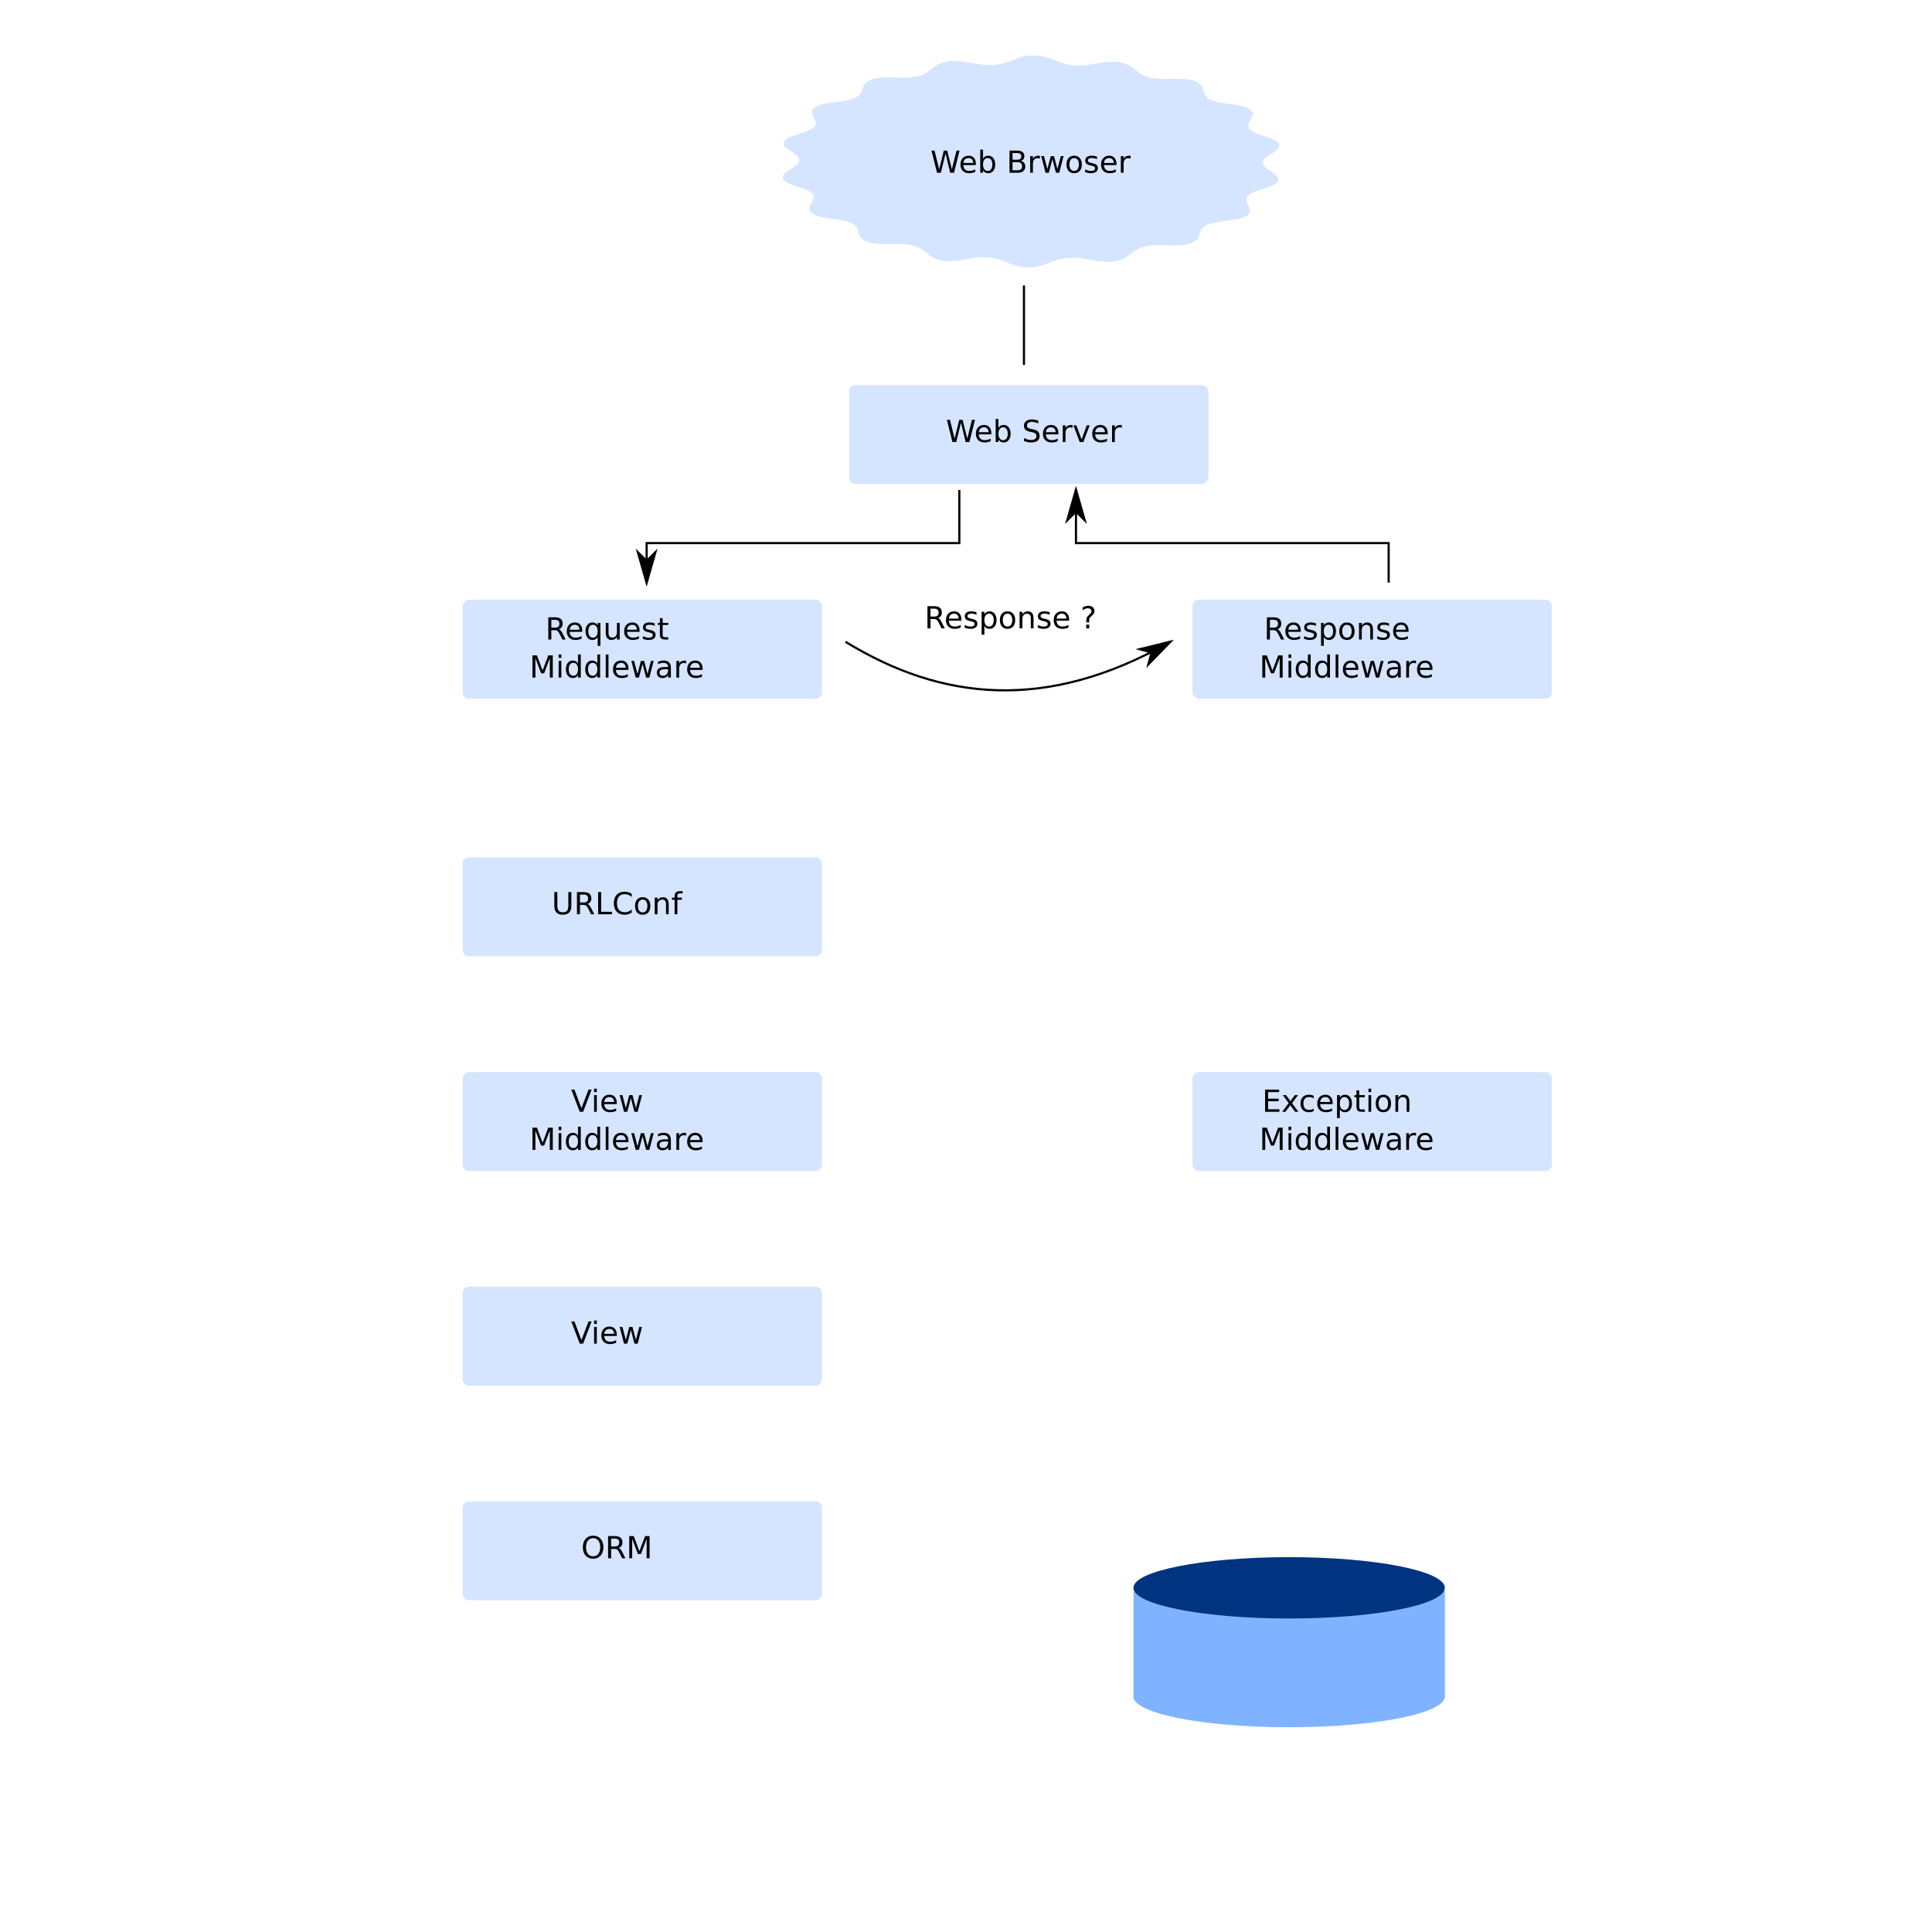
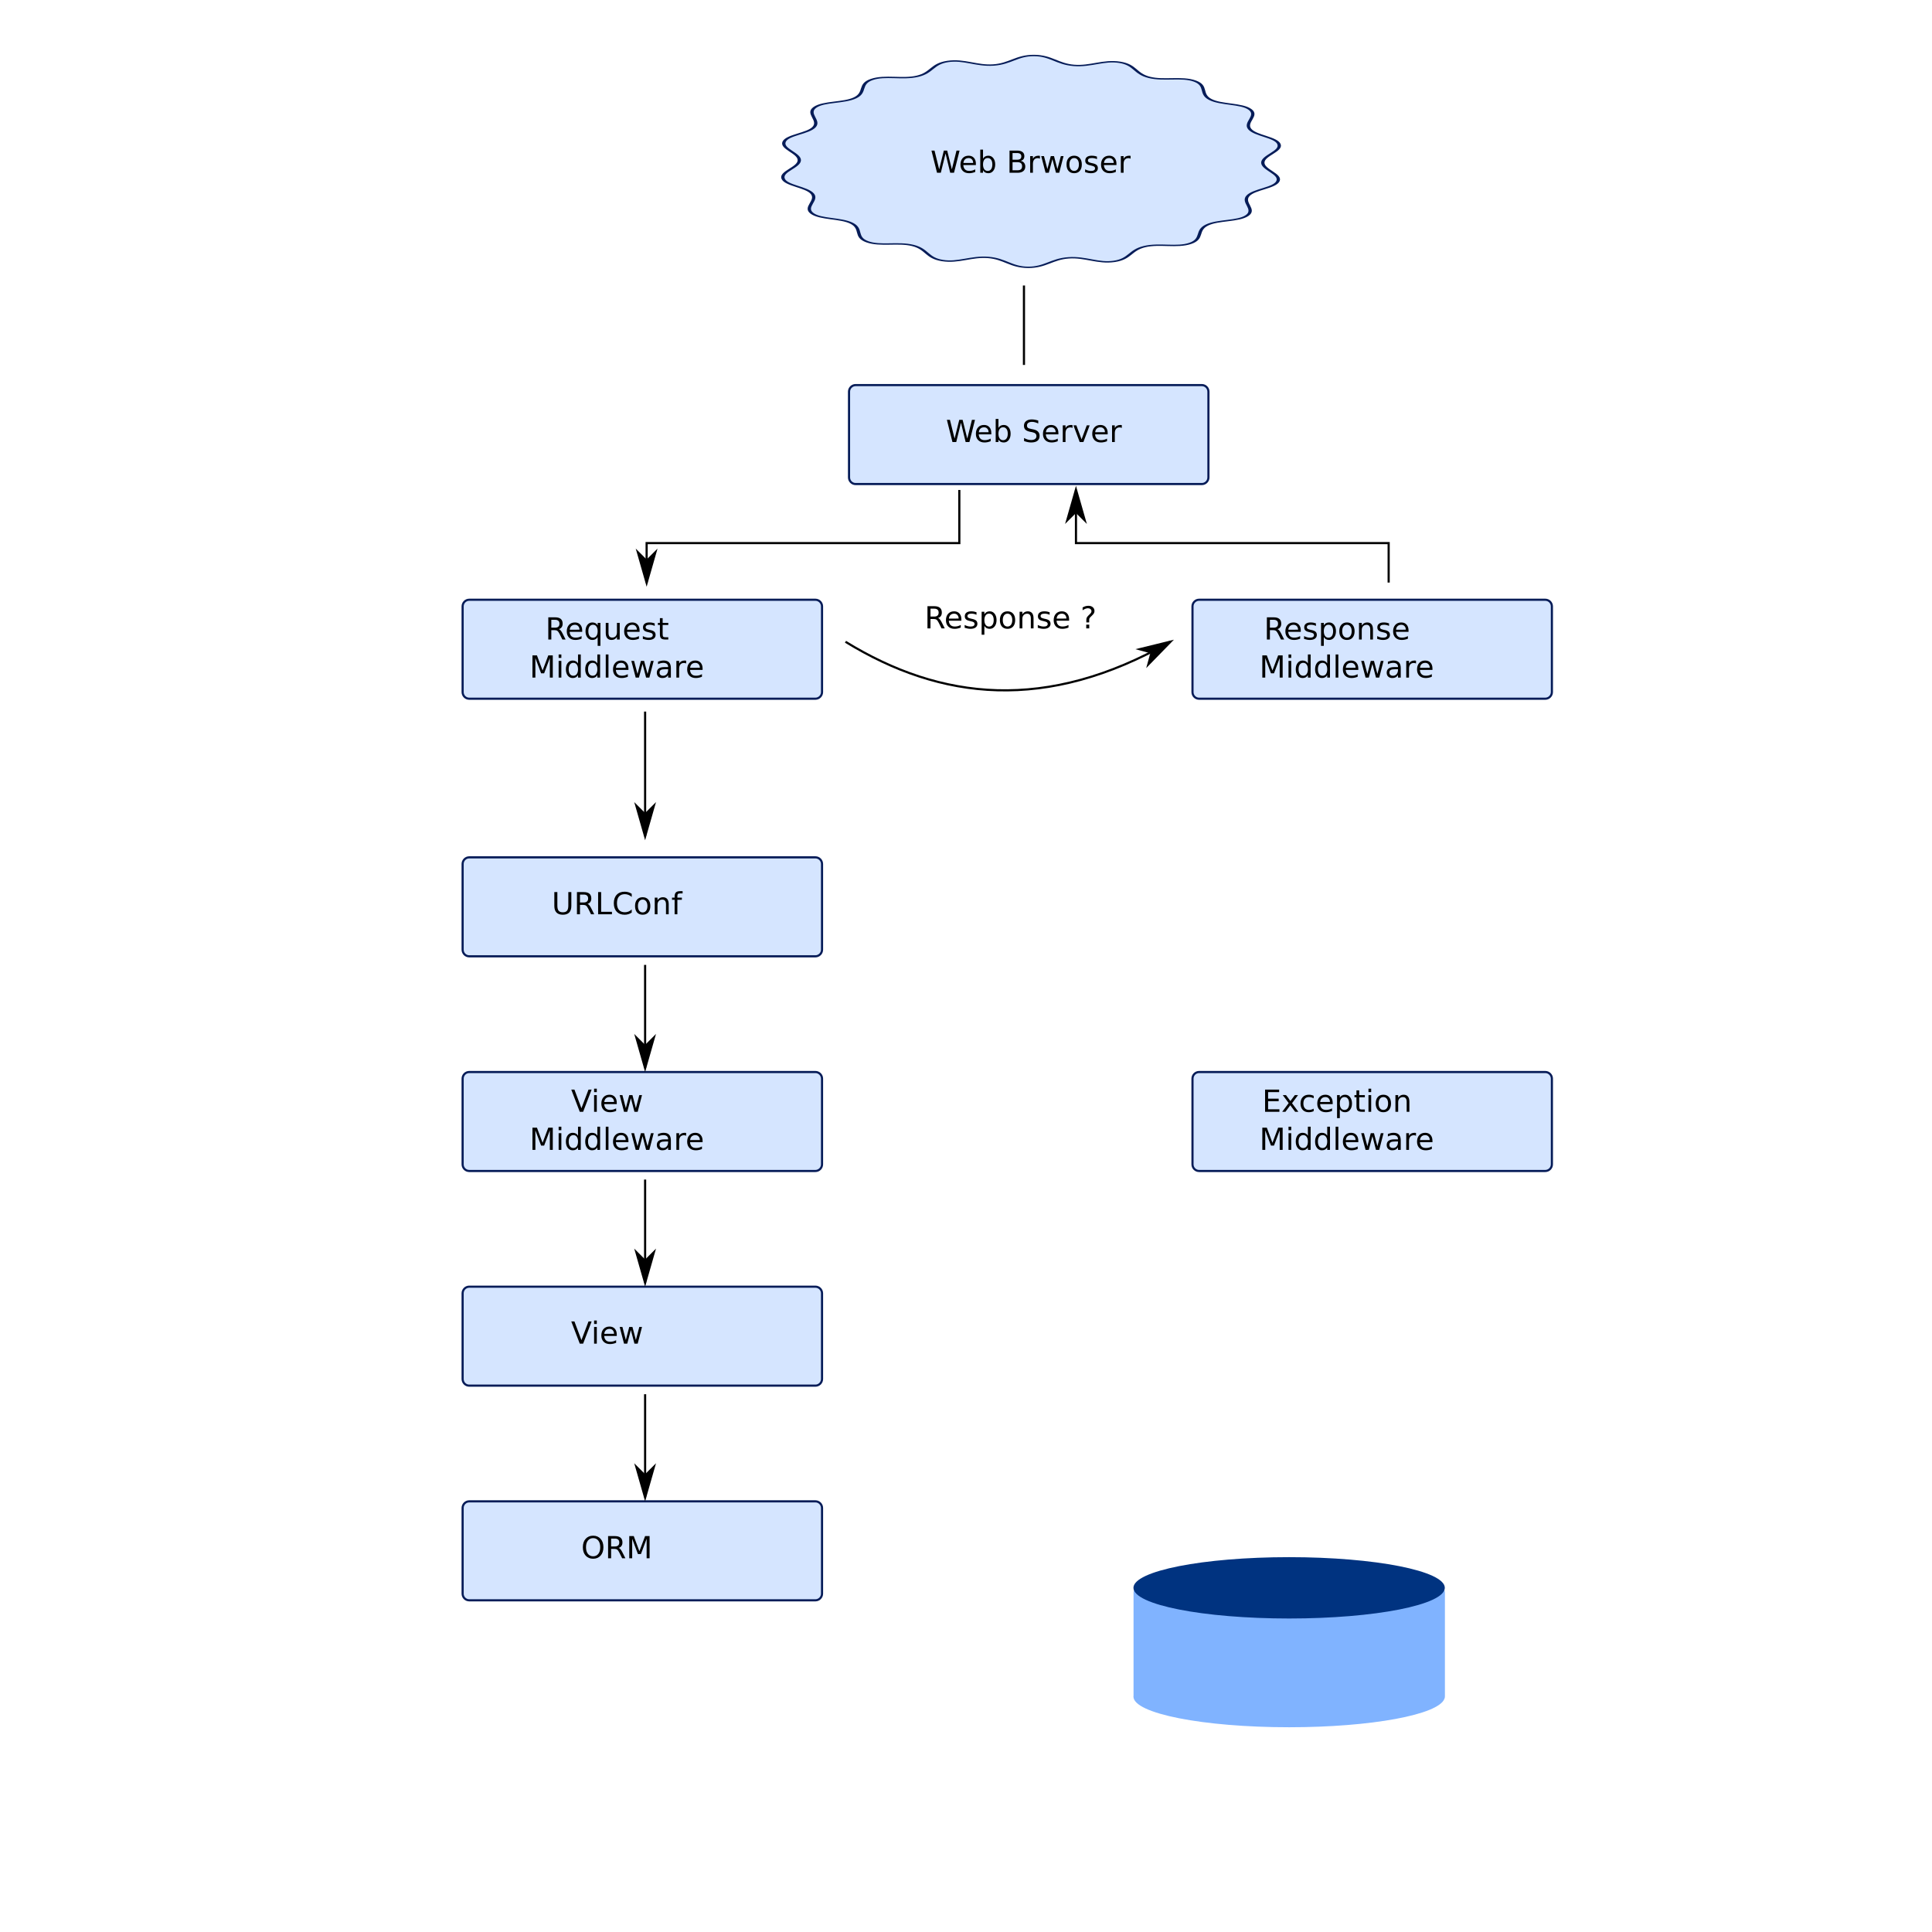
<svg xmlns="http://www.w3.org/2000/svg" width="900" height="900" id="svg2" version="1.0">
  <defs id="defs4">
    <marker orient="auto" refY="0.0" refX="0.0" id="Arrow1Lstart" style="overflow:visible">
      <path id="path5115" d="M 0.0,0.0 L 5.0,-5.0 L -12.5,0.0 L 5.0,5.0 L 0.0,0.0 z " style="fill-rule:evenodd;stroke:#000000;stroke-width:1.0pt;marker-start:none" transform="scale(0.8) translate(12.5,0)" />
    </marker>
    <marker orient="auto" refY="0.0" refX="0.0" id="Arrow1Lend" style="overflow:visible;">
      <path id="path5118" d="M 0.0,0.0 L 5.0,-5.0 L -12.5,0.0 L 5.0,5.0 L 0.0,0.0 z " style="fill-rule:evenodd;stroke:#000000;stroke-width:1.0pt;marker-start:none;" transform="scale(0.8) rotate(180) translate(12.5,0)" />
    </marker>
  </defs>
  <g id="layer1">
    <text xml:space="preserve" style="font-size:40px;font-style:normal;font-weight:normal;fill:#000000;fill-opacity:1;stroke:none;stroke-width:1px;stroke-linecap:butt;stroke-linejoin:miter;stroke-opacity:1;font-family:Bitstream Vera Sans" x="171.575" y="41.05" id="text2523">
      <tspan id="tspan2525" x="171.575" y="41.05" />
    </text>
    <rect style="fill:#aaccff;fill-opacity:1;fill-rule:nonzero;stroke:none;stroke-width:1px;stroke-linecap:butt;stroke-linejoin:miter;marker:none;marker-start:none;marker-mid:none;marker-end:none;stroke-miterlimit:4;stroke-dasharray:none;stroke-dashoffset:0;stroke-opacity:1;visibility:visible;display:inline;overflow:visible;enable-background:accumulate" id="rect2423" width="730.958" height="115.022" x="84.521" y="1017.489" ry="6.157" />
    <rect ry="4.158" y="1047.819" x="87.488" height="77.687" width="330.187" id="rect2425" style="fill:#d5e5ff;fill-opacity:1;fill-rule:nonzero;stroke:none;stroke-width:1px;stroke-linecap:butt;stroke-linejoin:miter;marker:none;marker-start:none;marker-mid:none;marker-end:none;stroke-miterlimit:4;stroke-dasharray:none;stroke-dashoffset:0;stroke-opacity:1;visibility:visible;display:inline;overflow:visible;enable-background:accumulate" />
    <rect style="fill:#afe9c6;fill-opacity:1;fill-rule:nonzero;stroke:none;stroke-width:1px;stroke-linecap:butt;stroke-linejoin:miter;marker:none;marker-start:none;marker-mid:none;marker-end:none;stroke-miterlimit:4;stroke-dasharray:none;stroke-dashoffset:0;stroke-opacity:1;visibility:visible;display:inline;overflow:visible;enable-background:accumulate" id="rect2521" width="242.684" height="52.809" x="156.976" y="1052.967" ry="2.827" />
    <rect style="fill:#d7f4ee;fill-opacity:1;fill-rule:nonzero;stroke:none;stroke-width:1px;stroke-linecap:butt;stroke-linejoin:miter;marker:none;marker-start:none;marker-mid:none;marker-end:none;stroke-miterlimit:4;stroke-dasharray:none;stroke-dashoffset:0;stroke-opacity:1;visibility:visible;display:inline;overflow:visible;enable-background:accumulate" id="rect2427" width="171.799" height="53.667" x="419.117" y="1069.266" ry="2.873" />
    <rect ry="2.873" y="1049.266" x="593.117" height="53.667" width="204.398" id="rect2531" style="fill:#d5e5ff;fill-opacity:1;fill-rule:nonzero;stroke:none;stroke-width:1px;stroke-linecap:butt;stroke-linejoin:miter;marker:none;marker-start:none;marker-mid:none;marker-end:none;stroke-miterlimit:4;stroke-dasharray:none;stroke-dashoffset:0;stroke-opacity:1;visibility:visible;display:inline;overflow:visible;enable-background:accumulate" />
    <text xml:space="preserve" style="font-size:25.315px;font-style:normal;font-weight:normal;fill:#000000;fill-opacity:1;stroke:none;stroke-width:1px;stroke-linecap:butt;stroke-linejoin:miter;stroke-opacity:1;font-family:Bitstream Vera Sans" x="86.6" y="1097.909" id="text2383">
      <tspan id="tspan2385" x="86.6" y="1097.909" style="font-weight:bold">&lt;div class="wrapper"&gt;Hola mundo&lt;/div&gt;</tspan>
    </text>
    <text xml:space="preserve" style="font-size:19.649px;font-style:normal;font-weight:normal;fill:#000000;fill-opacity:1;stroke:none;stroke-width:1px;stroke-linecap:butt;stroke-linejoin:miter;stroke-opacity:1;font-family:Bitstream Vera Sans" x="115.033" y="1120.976" id="text2509">
      <tspan id="tspan2511" x="115.033" y="1120.976">etiqueta de apertura</tspan>
    </text>
    <text xml:space="preserve" style="font-size:19.649px;font-style:normal;font-weight:normal;fill:#000000;fill-opacity:1;stroke:none;stroke-width:1px;stroke-linecap:butt;stroke-linejoin:miter;stroke-opacity:1;font-family:Bitstream Vera Sans" x="607.797" y="1072.486" id="text2513">
      <tspan id="tspan2515" x="607.797" y="1072.486">etiqueta de cierre</tspan>
    </text>
    <text id="text2517" y="1118.486" x="456.18" style="font-size:19.649px;font-style:normal;font-weight:normal;fill:#000000;fill-opacity:1;stroke:none;stroke-width:1px;stroke-linecap:butt;stroke-linejoin:miter;stroke-opacity:1;font-family:Bitstream Vera Sans" xml:space="preserve">
      <tspan y="1118.486" x="456.18" id="tspan2519">contenido</tspan>
    </text>
    <text xml:space="preserve" style="font-size:19.649px;font-style:normal;font-weight:normal;fill:#000000;fill-opacity:1;stroke:none;stroke-width:1px;stroke-linecap:butt;stroke-linejoin:miter;stroke-opacity:1;font-family:Bitstream Vera Sans" x="228.655" y="1073.755" id="text2527">
      <tspan id="tspan2529" x="228.655" y="1073.755">parámetros</tspan>
    </text>
    <text xml:space="preserve" style="font-size:19.649px;font-style:normal;font-weight:normal;fill:#000000;fill-opacity:1;stroke:none;stroke-width:1px;stroke-linecap:butt;stroke-linejoin:miter;stroke-opacity:1;font-family:Bitstream Vera Sans" x="426.648" y="1040.681" id="text2533">
      <tspan id="tspan2535" x="426.648" y="1040.681">elemento</tspan>
    </text>
-     <path style="opacity:1;fill:#d5e5ff;fill-opacity:1;fill-rule:nonzero;stroke:none;stroke-width:1px;stroke-linecap:butt;stroke-linejoin:miter;marker:none;marker-start:none;marker-mid:none;marker-end:none;stroke-miterlimit:4;stroke-dasharray:none;stroke-dashoffset:0;stroke-opacity:1;visibility:visible;display:inline;overflow:visible;enable-background:accumulate" id="path2593" d="M 518.155,-156.081 C 510.203,-134.995 528.724,-114.565 517.23,-95.18 C 505.737,-75.795 478.926,-82.241 464.241,-65.147 C 449.557,-48.052 459.973,-22.52 442.543,-8.235 C 425.112,6.05 402.123,-9.177 382.477,1.864 C 362.831,12.905 363.887,40.46 342.622,47.922 C 321.357,55.384 304.963,33.212 282.725,36.868 C 260.488,40.524 252.055,66.779 229.521,66.518 C 206.986,66.257 199.164,39.814 177.017,35.644 C 154.87,31.474 137.966,53.261 116.88,45.309 C 95.794,37.356 97.487,9.833 78.102,-1.66 C 58.717,-13.153 35.381,1.538 18.287,-13.147 C 1.192,-27.831 12.196,-53.116 -2.089,-70.546 C -16.374,-87.976 -43.327,-82.152 -54.368,-101.798 C -65.409,-121.444 -46.421,-141.439 -53.883,-162.704 C -61.345,-183.969 -88.665,-187.714 -92.321,-209.952 C -95.977,-232.189 -71.295,-244.484 -71.034,-267.019 C -70.773,-289.553 -95.164,-302.417 -90.994,-324.564 C -86.824,-346.711 -59.425,-349.823 -51.472,-370.909 C -43.52,-391.995 -62.041,-412.425 -50.547,-431.81 C -39.054,-451.195 -12.243,-444.748 2.442,-461.843 C 17.127,-478.938 6.71,-504.47 24.14,-518.755 C 41.571,-533.04 64.56,-517.812 84.206,-528.854 C 103.852,-539.895 102.796,-567.45 124.061,-574.912 C 145.326,-582.374 161.72,-560.202 183.958,-563.858 C 206.195,-567.514 214.628,-593.768 237.162,-593.507 C 259.697,-593.247 267.519,-566.804 289.666,-562.634 C 311.813,-558.464 328.717,-580.251 349.803,-572.298 C 370.889,-564.346 369.196,-536.823 388.581,-525.33 C 407.966,-513.836 431.302,-528.528 448.396,-513.843 C 465.491,-499.158 454.487,-473.874 468.772,-456.444 C 483.057,-439.014 510.01,-444.838 521.051,-425.192 C 532.093,-405.546 513.104,-385.551 520.566,-364.286 C 528.028,-343.021 555.348,-339.276 559.004,-317.038 C 562.66,-294.801 537.978,-282.505 537.717,-259.971 C 537.456,-237.436 561.847,-224.573 557.677,-202.426 C 553.507,-180.279 526.108,-177.167 518.155,-156.081 z" transform="matrix(0.3546837,0,0,0.1495221,397.5443,114.5924)" />
+     <path style="opacity:1;fill:#d5e5ff;fill-opacity:1;fill-rule:nonzero;stroke:#061c58;stroke-width:4.342;stroke-linecap:butt;stroke-linejoin:miter;marker:none;marker-start:none;marker-mid:none;marker-end:none;stroke-miterlimit:4;stroke-dasharray:none;stroke-dashoffset:0;stroke-opacity:1;visibility:visible;display:inline;overflow:visible;enable-background:accumulate" id="path2593" d="M 518.155,-156.081 C 510.203,-134.995 528.724,-114.565 517.23,-95.18 C 505.737,-75.795 478.926,-82.241 464.241,-65.147 C 449.557,-48.052 459.973,-22.52 442.543,-8.235 C 425.112,6.05 402.123,-9.177 382.477,1.864 C 362.831,12.905 363.887,40.46 342.622,47.922 C 321.357,55.384 304.963,33.212 282.725,36.868 C 260.488,40.524 252.055,66.779 229.521,66.518 C 206.986,66.257 199.164,39.814 177.017,35.644 C 154.87,31.474 137.966,53.261 116.88,45.309 C 95.794,37.356 97.487,9.833 78.102,-1.66 C 58.717,-13.153 35.381,1.538 18.287,-13.147 C 1.192,-27.831 12.196,-53.116 -2.089,-70.546 C -16.374,-87.976 -43.327,-82.152 -54.368,-101.798 C -65.409,-121.444 -46.421,-141.439 -53.883,-162.704 C -61.345,-183.969 -88.665,-187.714 -92.321,-209.952 C -95.977,-232.189 -71.295,-244.484 -71.034,-267.019 C -70.773,-289.553 -95.164,-302.417 -90.994,-324.564 C -86.824,-346.711 -59.425,-349.823 -51.472,-370.909 C -43.52,-391.995 -62.041,-412.425 -50.547,-431.81 C -39.054,-451.195 -12.243,-444.748 2.442,-461.843 C 17.127,-478.938 6.71,-504.47 24.14,-518.755 C 41.571,-533.04 64.56,-517.812 84.206,-528.854 C 103.852,-539.895 102.796,-567.45 124.061,-574.912 C 145.326,-582.374 161.72,-560.202 183.958,-563.858 C 206.195,-567.514 214.628,-593.768 237.162,-593.507 C 259.697,-593.247 267.519,-566.804 289.666,-562.634 C 311.813,-558.464 328.717,-580.251 349.803,-572.298 C 370.889,-564.346 369.196,-536.823 388.581,-525.33 C 407.966,-513.836 431.302,-528.528 448.396,-513.843 C 465.491,-499.158 454.487,-473.874 468.772,-456.444 C 483.057,-439.014 510.01,-444.838 521.051,-425.192 C 532.093,-405.546 513.104,-385.551 520.566,-364.286 C 528.028,-343.021 555.348,-339.276 559.004,-317.038 C 562.66,-294.801 537.978,-282.505 537.717,-259.971 C 537.456,-237.436 561.847,-224.573 557.677,-202.426 C 553.507,-180.279 526.108,-177.167 518.155,-156.081 z" transform="matrix(0.3546837,0,0,0.1495221,397.5443,114.5924)" />
    <text xml:space="preserve" style="font-size:14.187px;font-style:normal;font-weight:normal;fill:#000000;fill-opacity:1;stroke:none;stroke-width:1px;stroke-linecap:butt;stroke-linejoin:miter;stroke-opacity:1;font-family:Bitstream Vera Sans" x="433.443" y="80.483" id="text4249">
      <tspan id="tspan4251" x="433.443" y="80.483">Web Brwoser</tspan>
    </text>
-     <rect style="opacity:1;fill:#d5e5ff;fill-opacity:1;fill-rule:nonzero;stroke:none;stroke-width:1px;stroke-linecap:butt;stroke-linejoin:miter;marker:none;marker-start:none;marker-mid:none;marker-end:none;stroke-miterlimit:4;stroke-dasharray:none;stroke-dashoffset:0;stroke-opacity:1;visibility:visible;display:inline;overflow:visible;enable-background:accumulate" id="rect4253" width="167.424" height="46.102" x="395.508" y="179.386" ry="3.078" />
+     <rect style="opacity:1;fill:#d5e5ff;fill-opacity:1;fill-rule:nonzero;stroke:#061c58;stroke-width:1;stroke-linecap:butt;stroke-linejoin:miter;marker:none;marker-start:none;marker-mid:none;marker-end:none;stroke-miterlimit:4;stroke-dasharray:none;stroke-dashoffset:0;stroke-opacity:1;visibility:visible;display:inline;overflow:visible;enable-background:accumulate" id="rect4253" width="167.424" height="46.102" x="395.508" y="179.386" ry="3.078" />
    <text xml:space="preserve" style="font-size:14.187px;font-style:normal;font-variant:normal;font-weight:normal;font-stretch:normal;text-indent:0;text-align:start;text-decoration:none;line-height:normal;letter-spacing:normal;word-spacing:normal;text-transform:none;direction:ltr;block-progression:tb;writing-mode:lr-tb;text-anchor:start;opacity:1;fill:#000000;fill-opacity:1;fill-rule:nonzero;stroke:none;stroke-width:1px;stroke-linecap:butt;stroke-linejoin:miter;marker:none;marker-start:none;marker-mid:none;marker-end:none;stroke-miterlimit:4;stroke-dasharray:none;stroke-dashoffset:0;stroke-opacity:1;visibility:visible;display:inline;overflow:visible;enable-background:accumulate;font-family:Bitstream Vera Sans;-inkscape-font-specification:Bitstream Vera Sans" x="440.626" y="205.914" id="text4255">
      <tspan id="tspan4257" x="440.626" y="205.914">Web Server</tspan>
    </text>
-     <rect ry="3.078" y="279.386" x="215.508" height="46.102" width="167.424" id="rect4261" style="opacity:1;fill:#d5e5ff;fill-opacity:1;fill-rule:nonzero;stroke:none;stroke-width:1px;stroke-linecap:butt;stroke-linejoin:miter;marker:none;marker-start:none;marker-mid:none;marker-end:none;stroke-miterlimit:4;stroke-dasharray:none;stroke-dashoffset:0;stroke-opacity:1;visibility:visible;display:inline;overflow:visible;enable-background:accumulate" />
+     <rect ry="3.078" y="279.386" x="215.508" height="46.102" width="167.424" id="rect4261" style="opacity:1;fill:#d5e5ff;fill-opacity:1;fill-rule:nonzero;stroke:#061c58;stroke-width:1;stroke-linecap:butt;stroke-linejoin:miter;marker:none;marker-start:none;marker-mid:none;marker-end:none;stroke-miterlimit:4;stroke-dasharray:none;stroke-dashoffset:0;stroke-opacity:1;visibility:visible;display:inline;overflow:visible;enable-background:accumulate" />
    <text id="text4263" y="297.914" x="298.626" style="font-size:14.187px;font-style:normal;font-variant:normal;font-weight:normal;font-stretch:normal;text-indent:0;text-align:center;text-decoration:none;line-height:normal;letter-spacing:normal;word-spacing:normal;text-transform:none;direction:ltr;block-progression:tb;writing-mode:lr-tb;text-anchor:middle;opacity:1;fill:#000000;fill-opacity:1;fill-rule:nonzero;stroke:none;stroke-width:1px;stroke-linecap:butt;stroke-linejoin:miter;marker:none;marker-start:none;marker-mid:none;marker-end:none;stroke-miterlimit:4;stroke-dasharray:none;stroke-dashoffset:0;stroke-opacity:1;visibility:visible;display:inline;overflow:visible;enable-background:accumulate;font-family:Bitstream Vera Sans;-inkscape-font-specification:Bitstream Vera Sans" xml:space="preserve">
      <tspan y="297.914" x="298.626" id="tspan4265">Request</tspan>
      <tspan y="315.649" x="298.626" id="tspan4267">Middleware</tspan>
    </text>
-     <rect style="opacity:1;fill:#d5e5ff;fill-opacity:1;fill-rule:nonzero;stroke:none;stroke-width:1px;stroke-linecap:butt;stroke-linejoin:miter;marker:none;marker-start:none;marker-mid:none;marker-end:none;stroke-miterlimit:4;stroke-dasharray:none;stroke-dashoffset:0;stroke-opacity:1;visibility:visible;display:inline;overflow:visible;enable-background:accumulate" id="rect4269" width="167.424" height="46.102" x="555.508" y="279.386" ry="3.078" />
+     <rect style="opacity:1;fill:#d5e5ff;fill-opacity:1;fill-rule:nonzero;stroke:#061c58;stroke-width:1;stroke-linecap:butt;stroke-linejoin:miter;marker:none;marker-start:none;marker-mid:none;marker-end:none;stroke-miterlimit:4;stroke-dasharray:none;stroke-dashoffset:0;stroke-opacity:1;visibility:visible;display:inline;overflow:visible;enable-background:accumulate" id="rect4269" width="167.424" height="46.102" x="555.508" y="279.386" ry="3.078" />
    <text xml:space="preserve" style="font-size:14.187px;font-style:normal;font-variant:normal;font-weight:normal;font-stretch:normal;text-indent:0;text-align:center;text-decoration:none;line-height:normal;letter-spacing:normal;word-spacing:normal;text-transform:none;direction:ltr;block-progression:tb;writing-mode:lr-tb;text-anchor:middle;opacity:1;fill:#000000;fill-opacity:1;fill-rule:nonzero;stroke:none;stroke-width:1px;stroke-linecap:butt;stroke-linejoin:miter;marker:none;marker-start:none;marker-mid:none;marker-end:none;stroke-miterlimit:4;stroke-dasharray:none;stroke-dashoffset:0;stroke-opacity:1;visibility:visible;display:inline;overflow:visible;enable-background:accumulate;font-family:Bitstream Vera Sans;-inkscape-font-specification:Bitstream Vera Sans" x="638.626" y="297.914" id="text4271">
      <tspan id="tspan4273" x="638.626" y="297.914">Response</tspan>
      <tspan id="tspan4275" x="638.626" y="315.649">Middleware</tspan>
    </text>
-     <rect style="opacity:1;fill:#d5e5ff;fill-opacity:1;fill-rule:nonzero;stroke:none;stroke-width:1px;stroke-linecap:butt;stroke-linejoin:miter;marker:none;marker-start:none;marker-mid:none;marker-end:none;stroke-miterlimit:4;stroke-dasharray:none;stroke-dashoffset:0;stroke-opacity:1;visibility:visible;display:inline;overflow:visible;enable-background:accumulate" id="rect4277" width="167.424" height="46.102" x="215.508" y="399.386" ry="3.078" />
+     <rect style="opacity:1;fill:#d5e5ff;fill-opacity:1;fill-rule:nonzero;stroke:#061c58;stroke-width:1;stroke-linecap:butt;stroke-linejoin:miter;marker:none;marker-start:none;marker-mid:none;marker-end:none;stroke-miterlimit:4;stroke-dasharray:none;stroke-dashoffset:0;stroke-opacity:1;visibility:visible;display:inline;overflow:visible;enable-background:accumulate" id="rect4277" width="167.424" height="46.102" x="215.508" y="399.386" ry="3.078" />
    <text xml:space="preserve" style="font-size:14.187px;font-style:normal;font-variant:normal;font-weight:normal;font-stretch:normal;text-indent:0;text-align:center;text-decoration:none;line-height:normal;letter-spacing:normal;word-spacing:normal;text-transform:none;direction:ltr;block-progression:tb;writing-mode:lr-tb;text-anchor:middle;opacity:1;fill:#000000;fill-opacity:1;fill-rule:nonzero;stroke:none;stroke-width:1px;stroke-linecap:butt;stroke-linejoin:miter;marker:none;marker-start:none;marker-mid:none;marker-end:none;stroke-miterlimit:4;stroke-dasharray:none;stroke-dashoffset:0;stroke-opacity:1;visibility:visible;display:inline;overflow:visible;enable-background:accumulate;font-family:Bitstream Vera Sans;-inkscape-font-specification:Bitstream Vera Sans" x="298.626" y="425.914" id="text4279">
      <tspan id="tspan4283" x="298.626" y="425.914">URLConf</tspan>
    </text>
-     <rect ry="3.078" y="499.386" x="215.508" height="46.102" width="167.424" id="rect4287" style="opacity:1;fill:#d5e5ff;fill-opacity:1;fill-rule:nonzero;stroke:none;stroke-width:1px;stroke-linecap:butt;stroke-linejoin:miter;marker:none;marker-start:none;marker-mid:none;marker-end:none;stroke-miterlimit:4;stroke-dasharray:none;stroke-dashoffset:0;stroke-opacity:1;visibility:visible;display:inline;overflow:visible;enable-background:accumulate" />
+     <rect ry="3.078" y="499.386" x="215.508" height="46.102" width="167.424" id="rect4287" style="opacity:1;fill:#d5e5ff;fill-opacity:1;fill-rule:nonzero;stroke:#061c58;stroke-width:1;stroke-linecap:butt;stroke-linejoin:miter;marker:none;marker-start:none;marker-mid:none;marker-end:none;stroke-miterlimit:4;stroke-dasharray:none;stroke-dashoffset:0;stroke-opacity:1;visibility:visible;display:inline;overflow:visible;enable-background:accumulate" />
    <text id="text4289" y="517.914" x="298.626" style="font-size:14.187px;font-style:normal;font-variant:normal;font-weight:normal;font-stretch:normal;text-indent:0;text-align:center;text-decoration:none;line-height:normal;letter-spacing:normal;word-spacing:normal;text-transform:none;direction:ltr;block-progression:tb;writing-mode:lr-tb;text-anchor:middle;opacity:1;fill:#000000;fill-opacity:1;fill-rule:nonzero;stroke:none;stroke-width:1px;stroke-linecap:butt;stroke-linejoin:miter;marker:none;marker-start:none;marker-mid:none;marker-end:none;stroke-miterlimit:4;stroke-dasharray:none;stroke-dashoffset:0;stroke-opacity:1;visibility:visible;display:inline;overflow:visible;enable-background:accumulate;font-family:Bitstream Vera Sans;-inkscape-font-specification:Bitstream Vera Sans" xml:space="preserve">
      <tspan y="517.914" x="300.884" id="tspan4291">View </tspan>
      <tspan y="535.649" x="298.626" id="tspan4293">Middleware</tspan>
    </text>
-     <rect style="opacity:1;fill:#d5e5ff;fill-opacity:1;fill-rule:nonzero;stroke:none;stroke-width:1px;stroke-linecap:butt;stroke-linejoin:miter;marker:none;marker-start:none;marker-mid:none;marker-end:none;stroke-miterlimit:4;stroke-dasharray:none;stroke-dashoffset:0;stroke-opacity:1;visibility:visible;display:inline;overflow:visible;enable-background:accumulate" id="rect4295" width="167.424" height="46.102" x="215.508" y="599.386" ry="3.078" />
+     <rect style="opacity:1;fill:#d5e5ff;fill-opacity:1;fill-rule:nonzero;stroke:#061c58;stroke-width:1;stroke-linecap:butt;stroke-linejoin:miter;marker:none;marker-start:none;marker-mid:none;marker-end:none;stroke-miterlimit:4;stroke-dasharray:none;stroke-dashoffset:0;stroke-opacity:1;visibility:visible;display:inline;overflow:visible;enable-background:accumulate" id="rect4295" width="167.424" height="46.102" x="215.508" y="599.386" ry="3.078" />
    <text xml:space="preserve" style="font-size:14.187px;font-style:normal;font-variant:normal;font-weight:normal;font-stretch:normal;text-indent:0;text-align:center;text-decoration:none;line-height:normal;letter-spacing:normal;word-spacing:normal;text-transform:none;direction:ltr;block-progression:tb;writing-mode:lr-tb;text-anchor:middle;opacity:1;fill:#000000;fill-opacity:1;fill-rule:nonzero;stroke:none;stroke-width:1px;stroke-linecap:butt;stroke-linejoin:miter;marker:none;marker-start:none;marker-mid:none;marker-end:none;stroke-miterlimit:4;stroke-dasharray:none;stroke-dashoffset:0;stroke-opacity:1;visibility:visible;display:inline;overflow:visible;enable-background:accumulate;font-family:Bitstream Vera Sans;-inkscape-font-specification:Bitstream Vera Sans" x="298.626" y="625.914" id="text4297">
      <tspan id="tspan4299" x="300.884" y="625.914">View </tspan>
      <tspan id="tspan4301" x="298.626" y="643.649" />
    </text>
-     <rect style="opacity:1;fill:#d5e5ff;fill-opacity:1;fill-rule:nonzero;stroke:none;stroke-width:1px;stroke-linecap:butt;stroke-linejoin:miter;marker:none;marker-start:none;marker-mid:none;marker-end:none;stroke-miterlimit:4;stroke-dasharray:none;stroke-dashoffset:0;stroke-opacity:1;visibility:visible;display:inline;overflow:visible;enable-background:accumulate" id="rect4303" width="167.424" height="46.102" x="555.508" y="499.386" ry="3.078" />
+     <rect style="opacity:1;fill:#d5e5ff;fill-opacity:1;fill-rule:nonzero;stroke:#061c58;stroke-width:1;stroke-linecap:butt;stroke-linejoin:miter;marker:none;marker-start:none;marker-mid:none;marker-end:none;stroke-miterlimit:4;stroke-dasharray:none;stroke-dashoffset:0;stroke-opacity:1;visibility:visible;display:inline;overflow:visible;enable-background:accumulate" id="rect4303" width="167.424" height="46.102" x="555.508" y="499.386" ry="3.078" />
    <text xml:space="preserve" style="font-size:14.187px;font-style:normal;font-variant:normal;font-weight:normal;font-stretch:normal;text-indent:0;text-align:center;text-decoration:none;line-height:normal;letter-spacing:normal;word-spacing:normal;text-transform:none;direction:ltr;block-progression:tb;writing-mode:lr-tb;text-anchor:middle;opacity:1;fill:#000000;fill-opacity:1;fill-rule:nonzero;stroke:none;stroke-width:1px;stroke-linecap:butt;stroke-linejoin:miter;marker:none;marker-start:none;marker-mid:none;marker-end:none;stroke-miterlimit:4;stroke-dasharray:none;stroke-dashoffset:0;stroke-opacity:1;visibility:visible;display:inline;overflow:visible;enable-background:accumulate;font-family:Bitstream Vera Sans;-inkscape-font-specification:Bitstream Vera Sans" x="638.626" y="517.914" id="text4305">
      <tspan id="tspan4309" x="638.626" y="517.914">Exception</tspan>
      <tspan x="638.626" y="535.649" id="tspan4313">Middleware</tspan>
    </text>
-     <rect ry="3.078" y="699.386" x="215.508" height="46.102" width="167.424" id="rect4315" style="opacity:1;fill:#d5e5ff;fill-opacity:1;fill-rule:nonzero;stroke:none;stroke-width:1px;stroke-linecap:butt;stroke-linejoin:miter;marker:none;marker-start:none;marker-mid:none;marker-end:none;stroke-miterlimit:4;stroke-dasharray:none;stroke-dashoffset:0;stroke-opacity:1;visibility:visible;display:inline;overflow:visible;enable-background:accumulate" />
+     <rect ry="3.078" y="699.386" x="215.508" height="46.102" width="167.424" id="rect4315" style="opacity:1;fill:#d5e5ff;fill-opacity:1;fill-rule:nonzero;stroke:#061c58;stroke-width:1;stroke-linecap:butt;stroke-linejoin:miter;marker:none;marker-start:none;marker-mid:none;marker-end:none;stroke-miterlimit:4;stroke-dasharray:none;stroke-dashoffset:0;stroke-opacity:1;visibility:visible;display:inline;overflow:visible;enable-background:accumulate" />
    <text id="text4317" y="725.914" x="298.626" style="font-size:14.187px;font-style:normal;font-variant:normal;font-weight:normal;font-stretch:normal;text-indent:0;text-align:center;text-decoration:none;line-height:normal;letter-spacing:normal;word-spacing:normal;text-transform:none;direction:ltr;block-progression:tb;writing-mode:lr-tb;text-anchor:middle;opacity:1;fill:#000000;fill-opacity:1;fill-rule:nonzero;stroke:none;stroke-width:1px;stroke-linecap:butt;stroke-linejoin:miter;marker:none;marker-start:none;marker-mid:none;marker-end:none;stroke-miterlimit:4;stroke-dasharray:none;stroke-dashoffset:0;stroke-opacity:1;visibility:visible;display:inline;overflow:visible;enable-background:accumulate;font-family:Bitstream Vera Sans;-inkscape-font-specification:Bitstream Vera Sans" xml:space="preserve">
      <tspan y="725.914" x="298.626" id="tspan4321">ORM</tspan>
    </text>
    <path style="opacity:1;fill:#80b3ff;fill-opacity:1;fill-rule:nonzero;stroke:none;stroke-width:1px;stroke-linecap:butt;stroke-linejoin:miter;marker:none;marker-start:none;marker-mid:none;marker-end:none;stroke-miterlimit:4;stroke-dasharray:none;stroke-dashoffset:0;stroke-opacity:1;visibility:visible;display:inline;overflow:visible;enable-background:accumulate" d="M 529.501,739.894 C 528.698,739.894 528.044,740.796 528.044,741.904 L 528.044,789.882 C 528.021,790.032 528,790.178 528,790.329 C 528,798.216 560.491,804.617 600.525,804.617 C 638.782,804.617 670.149,798.766 672.858,791.364 C 672.868,791.343 672.878,791.324 672.888,791.303 C 673.025,790.997 673.094,790.636 673.094,790.248 L 673.094,741.904 C 673.094,740.796 672.455,739.894 671.652,739.894 L 529.501,739.894 z" id="path4327" />
    <path style="opacity:1;fill:#003380;fill-opacity:1;fill-rule:nonzero;stroke:none;stroke-width:1px;stroke-linecap:butt;stroke-linejoin:miter;marker:none;marker-start:none;marker-mid:none;marker-end:none;stroke-miterlimit:4;stroke-dasharray:none;stroke-dashoffset:0;stroke-opacity:1;visibility:visible;display:inline;overflow:visible;enable-background:accumulate" id="path4325" d="M 683,684 A 154,22 0 1 1 375,684 A 154,22 0 1 1 683,684 z" transform="matrix(0.4709402,0,0,0.6494573,351.3974,295.4423)" />
    <path style="fill:none;fill-rule:evenodd;stroke:#000000;stroke-width:1px;stroke-linecap:butt;stroke-linejoin:miter;stroke-opacity:1;marker-end:url(#Arrow1Lend)" d="M 446.891,228.249 L 446.891,252.997 L 301.227,252.997 L 301.227,271.382" id="path4334" />
    <path id="path4336" d="M 501.227,228.249 L 501.227,252.997 L 646.891,252.997 L 646.891,271.382" style="fill:none;fill-rule:evenodd;stroke:#000000;stroke-width:1px;stroke-linecap:butt;stroke-linejoin:miter;stroke-opacity:1;marker-start:url(#Arrow1Lstart)" />
    <path style="fill:none;fill-rule:evenodd;stroke:#000000;stroke-width:1px;stroke-linecap:butt;stroke-linejoin:miter;stroke-opacity:1" d="M 477,133 L 477,170" id="path4340" />
    <path style="fill:none;fill-rule:evenodd;stroke:#000000;stroke-width:1px;stroke-linecap:butt;stroke-linejoin:miter;stroke-opacity:1;opacity:1;color:#000000;fill-opacity:1;marker:none;marker-start:none;marker-mid:none;marker-end:url(#Arrow1Lend);stroke-miterlimit:4;stroke-dasharray:none;stroke-dashoffset:0;visibility:visible;display:inline;overflow:visible;enable-background:accumulate" d="M 393.858,298.959 C 438.325,326.267 487.537,331.881 545.179,298.959" id="path6413" />
    <text xml:space="preserve" style="font-size:14.187px;font-style:normal;font-variant:normal;font-weight:normal;font-stretch:normal;text-indent:0;text-align:start;text-decoration:none;line-height:normal;letter-spacing:normal;word-spacing:normal;text-transform:none;direction:ltr;block-progression:tb;writing-mode:lr-tb;text-anchor:start;opacity:1;fill:#000000;fill-opacity:1;fill-rule:nonzero;stroke:none;stroke-width:1px;stroke-linecap:butt;stroke-linejoin:miter;marker:none;marker-start:none;marker-mid:none;marker-end:none;stroke-miterlimit:4;stroke-dasharray:none;stroke-dashoffset:0;stroke-opacity:1;visibility:visible;display:inline;overflow:visible;enable-background:accumulate;font-family:Bitstream Vera Sans;-inkscape-font-specification:Bitstream Vera Sans" x="430.661" y="292.73" id="text6415">
      <tspan id="tspan6417" x="430.661" y="292.73">Response ?</tspan>
    </text>
+     <path style="fill:none;fill-rule:evenodd;stroke:#000000;stroke-width:1px;stroke-linecap:butt;stroke-linejoin:miter;stroke-opacity:1;opacity:1;color:#000000;fill-opacity:1;marker:none;marker-start:none;marker-mid:none;marker-end:url(#Arrow1Lend);stroke-miterlimit:4;stroke-dasharray:none;stroke-dashoffset:0;visibility:visible;display:inline;overflow:visible;enable-background:accumulate" d="M 300.52,331.486 L 300.52,389.469" id="path6627" />
+     <path id="path6631" d="M 300.52,449.486 L 300.52,497.469" style="opacity:1;fill:none;fill-opacity:1;fill-rule:evenodd;stroke:#000000;stroke-width:1px;stroke-linecap:butt;stroke-linejoin:miter;marker:none;marker-start:none;marker-mid:none;marker-end:url(#Arrow1Lend);stroke-miterlimit:4;stroke-dasharray:none;stroke-dashoffset:0;stroke-opacity:1;visibility:visible;display:inline;overflow:visible;enable-background:accumulate" />
+     <path style="opacity:1;fill:none;fill-opacity:1;fill-rule:evenodd;stroke:#000000;stroke-width:1px;stroke-linecap:butt;stroke-linejoin:miter;marker:none;marker-start:none;marker-mid:none;marker-end:url(#Arrow1Lend);stroke-miterlimit:4;stroke-dasharray:none;stroke-dashoffset:0;stroke-opacity:1;visibility:visible;display:inline;overflow:visible;enable-background:accumulate" d="M 300.52,549.486 L 300.52,597.469" id="path6633" />
+     <path id="path6635" d="M 300.52,649.486 L 300.52,697.469" style="opacity:1;fill:none;fill-opacity:1;fill-rule:evenodd;stroke:#000000;stroke-width:1px;stroke-linecap:butt;stroke-linejoin:miter;marker:none;marker-start:none;marker-mid:none;marker-end:url(#Arrow1Lend);stroke-miterlimit:4;stroke-dasharray:none;stroke-dashoffset:0;stroke-opacity:1;visibility:visible;display:inline;overflow:visible;enable-background:accumulate" />
  </g>
</svg>
